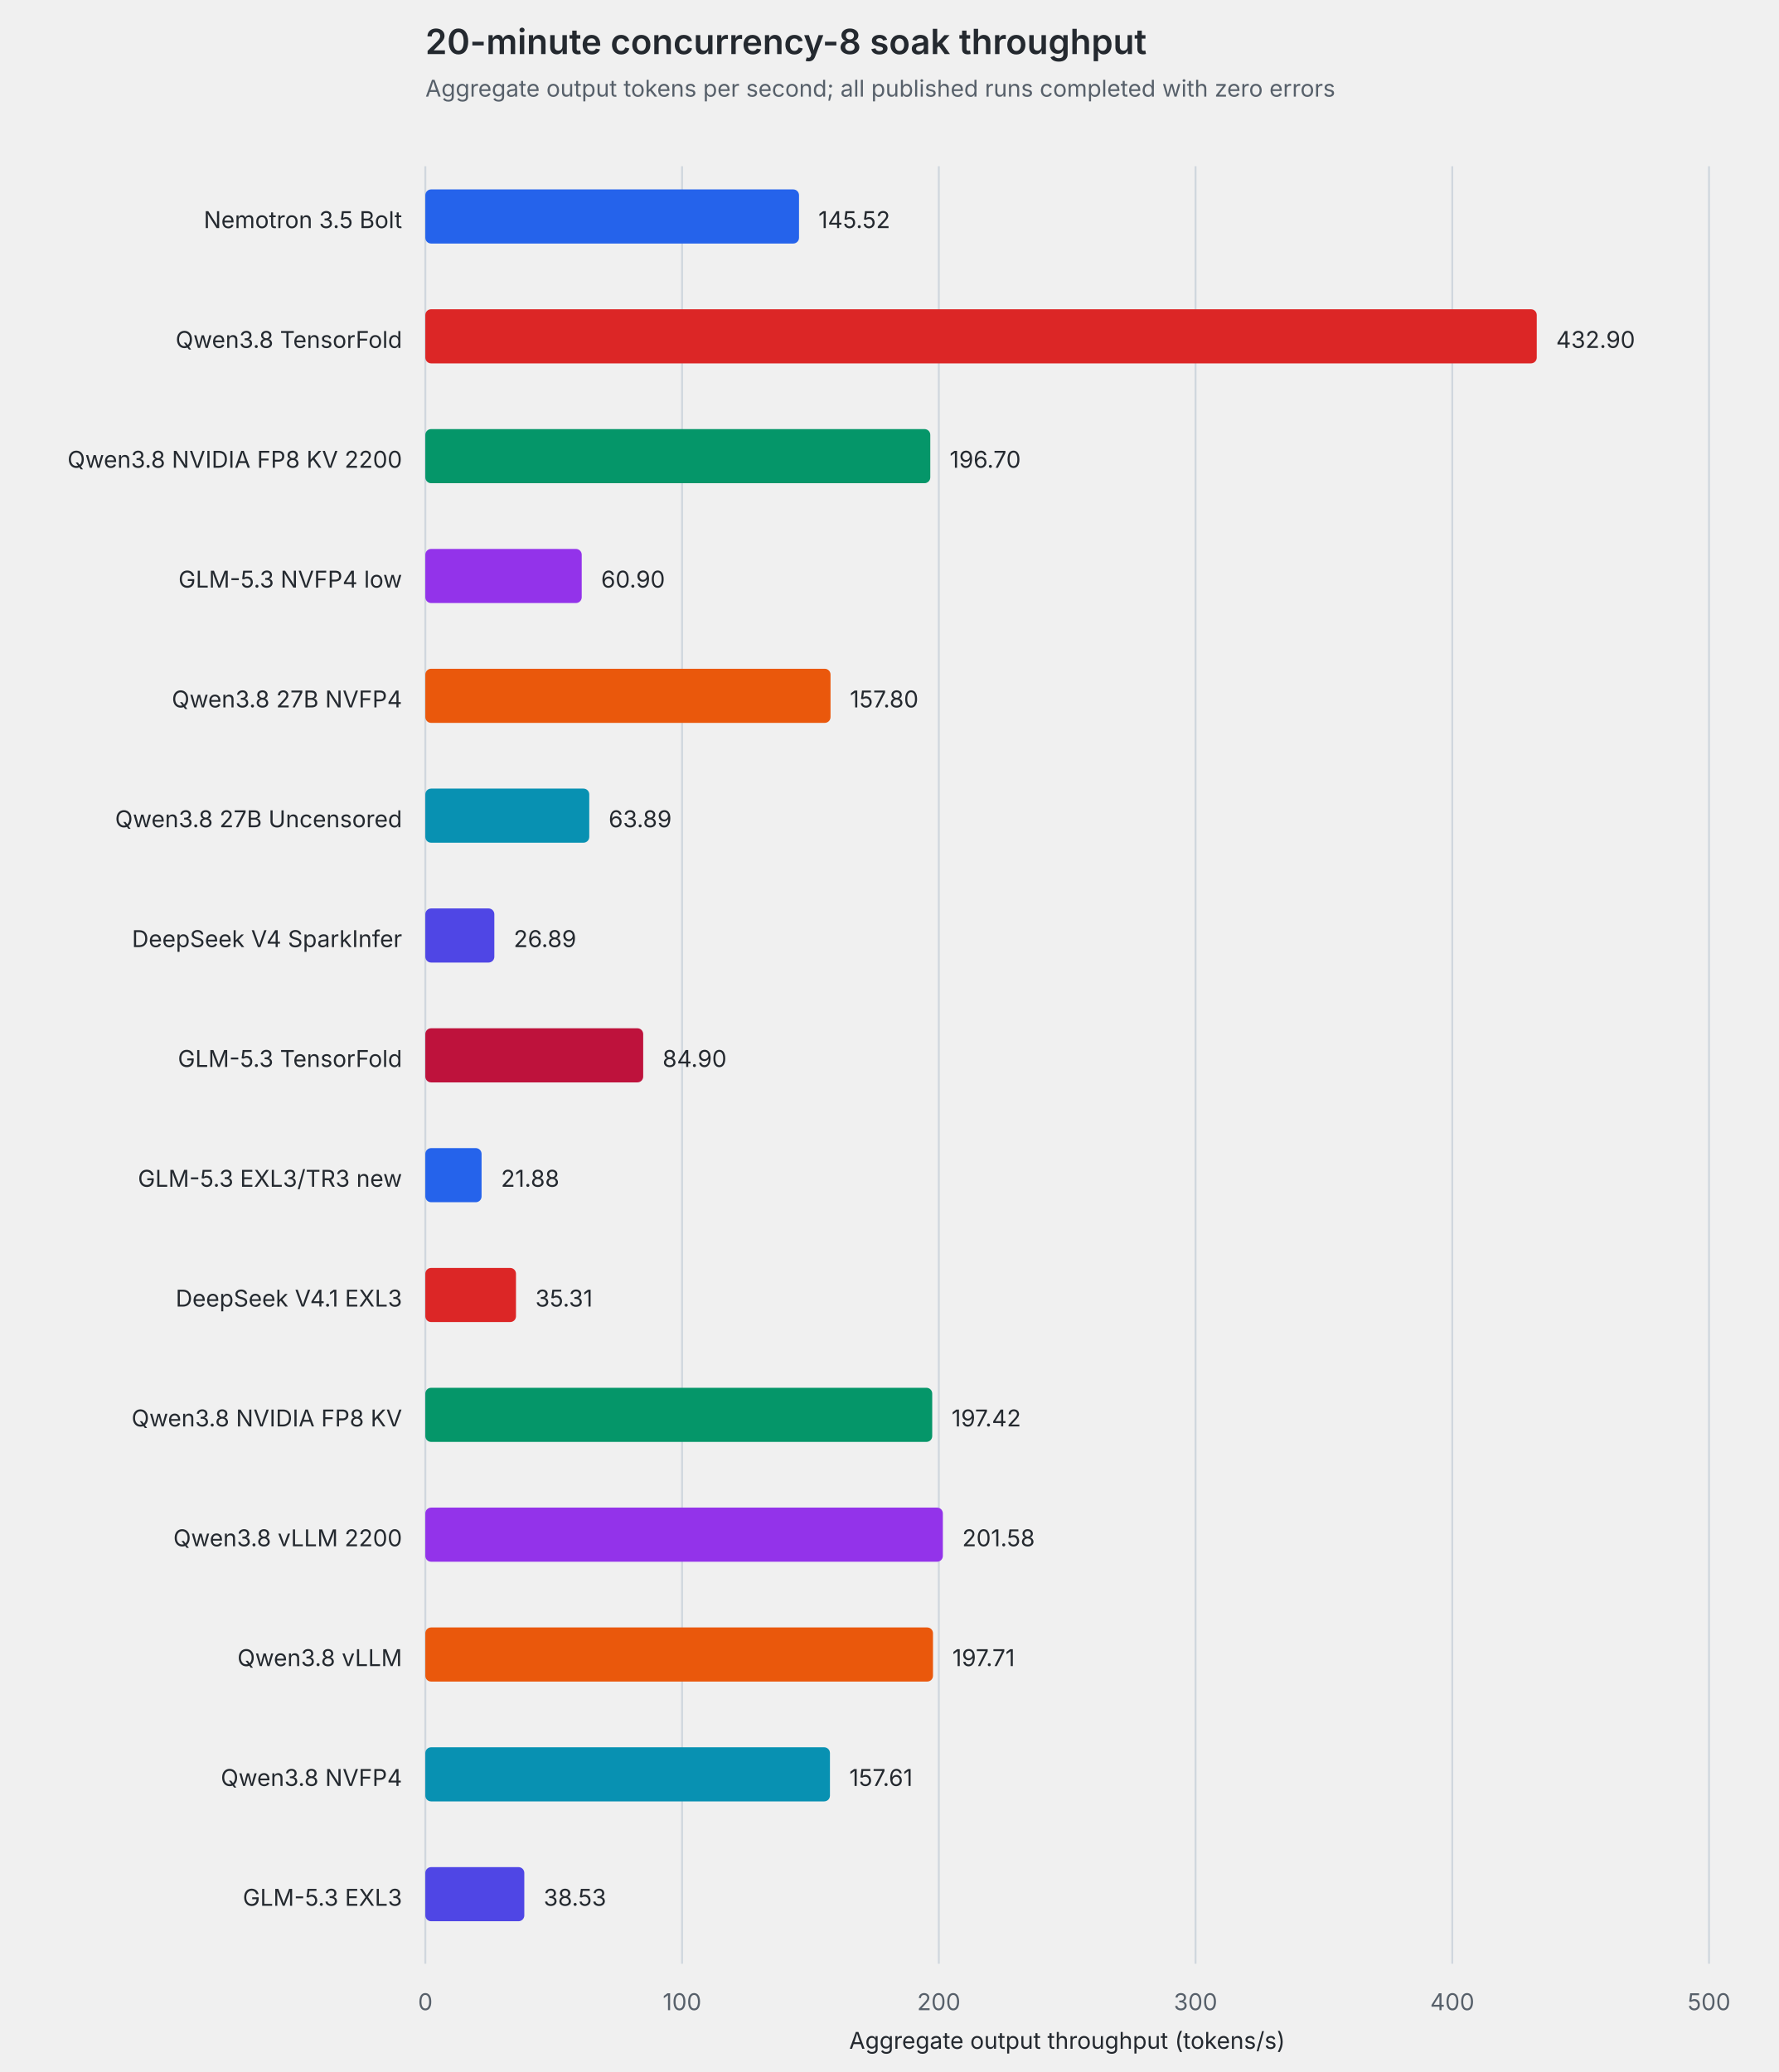
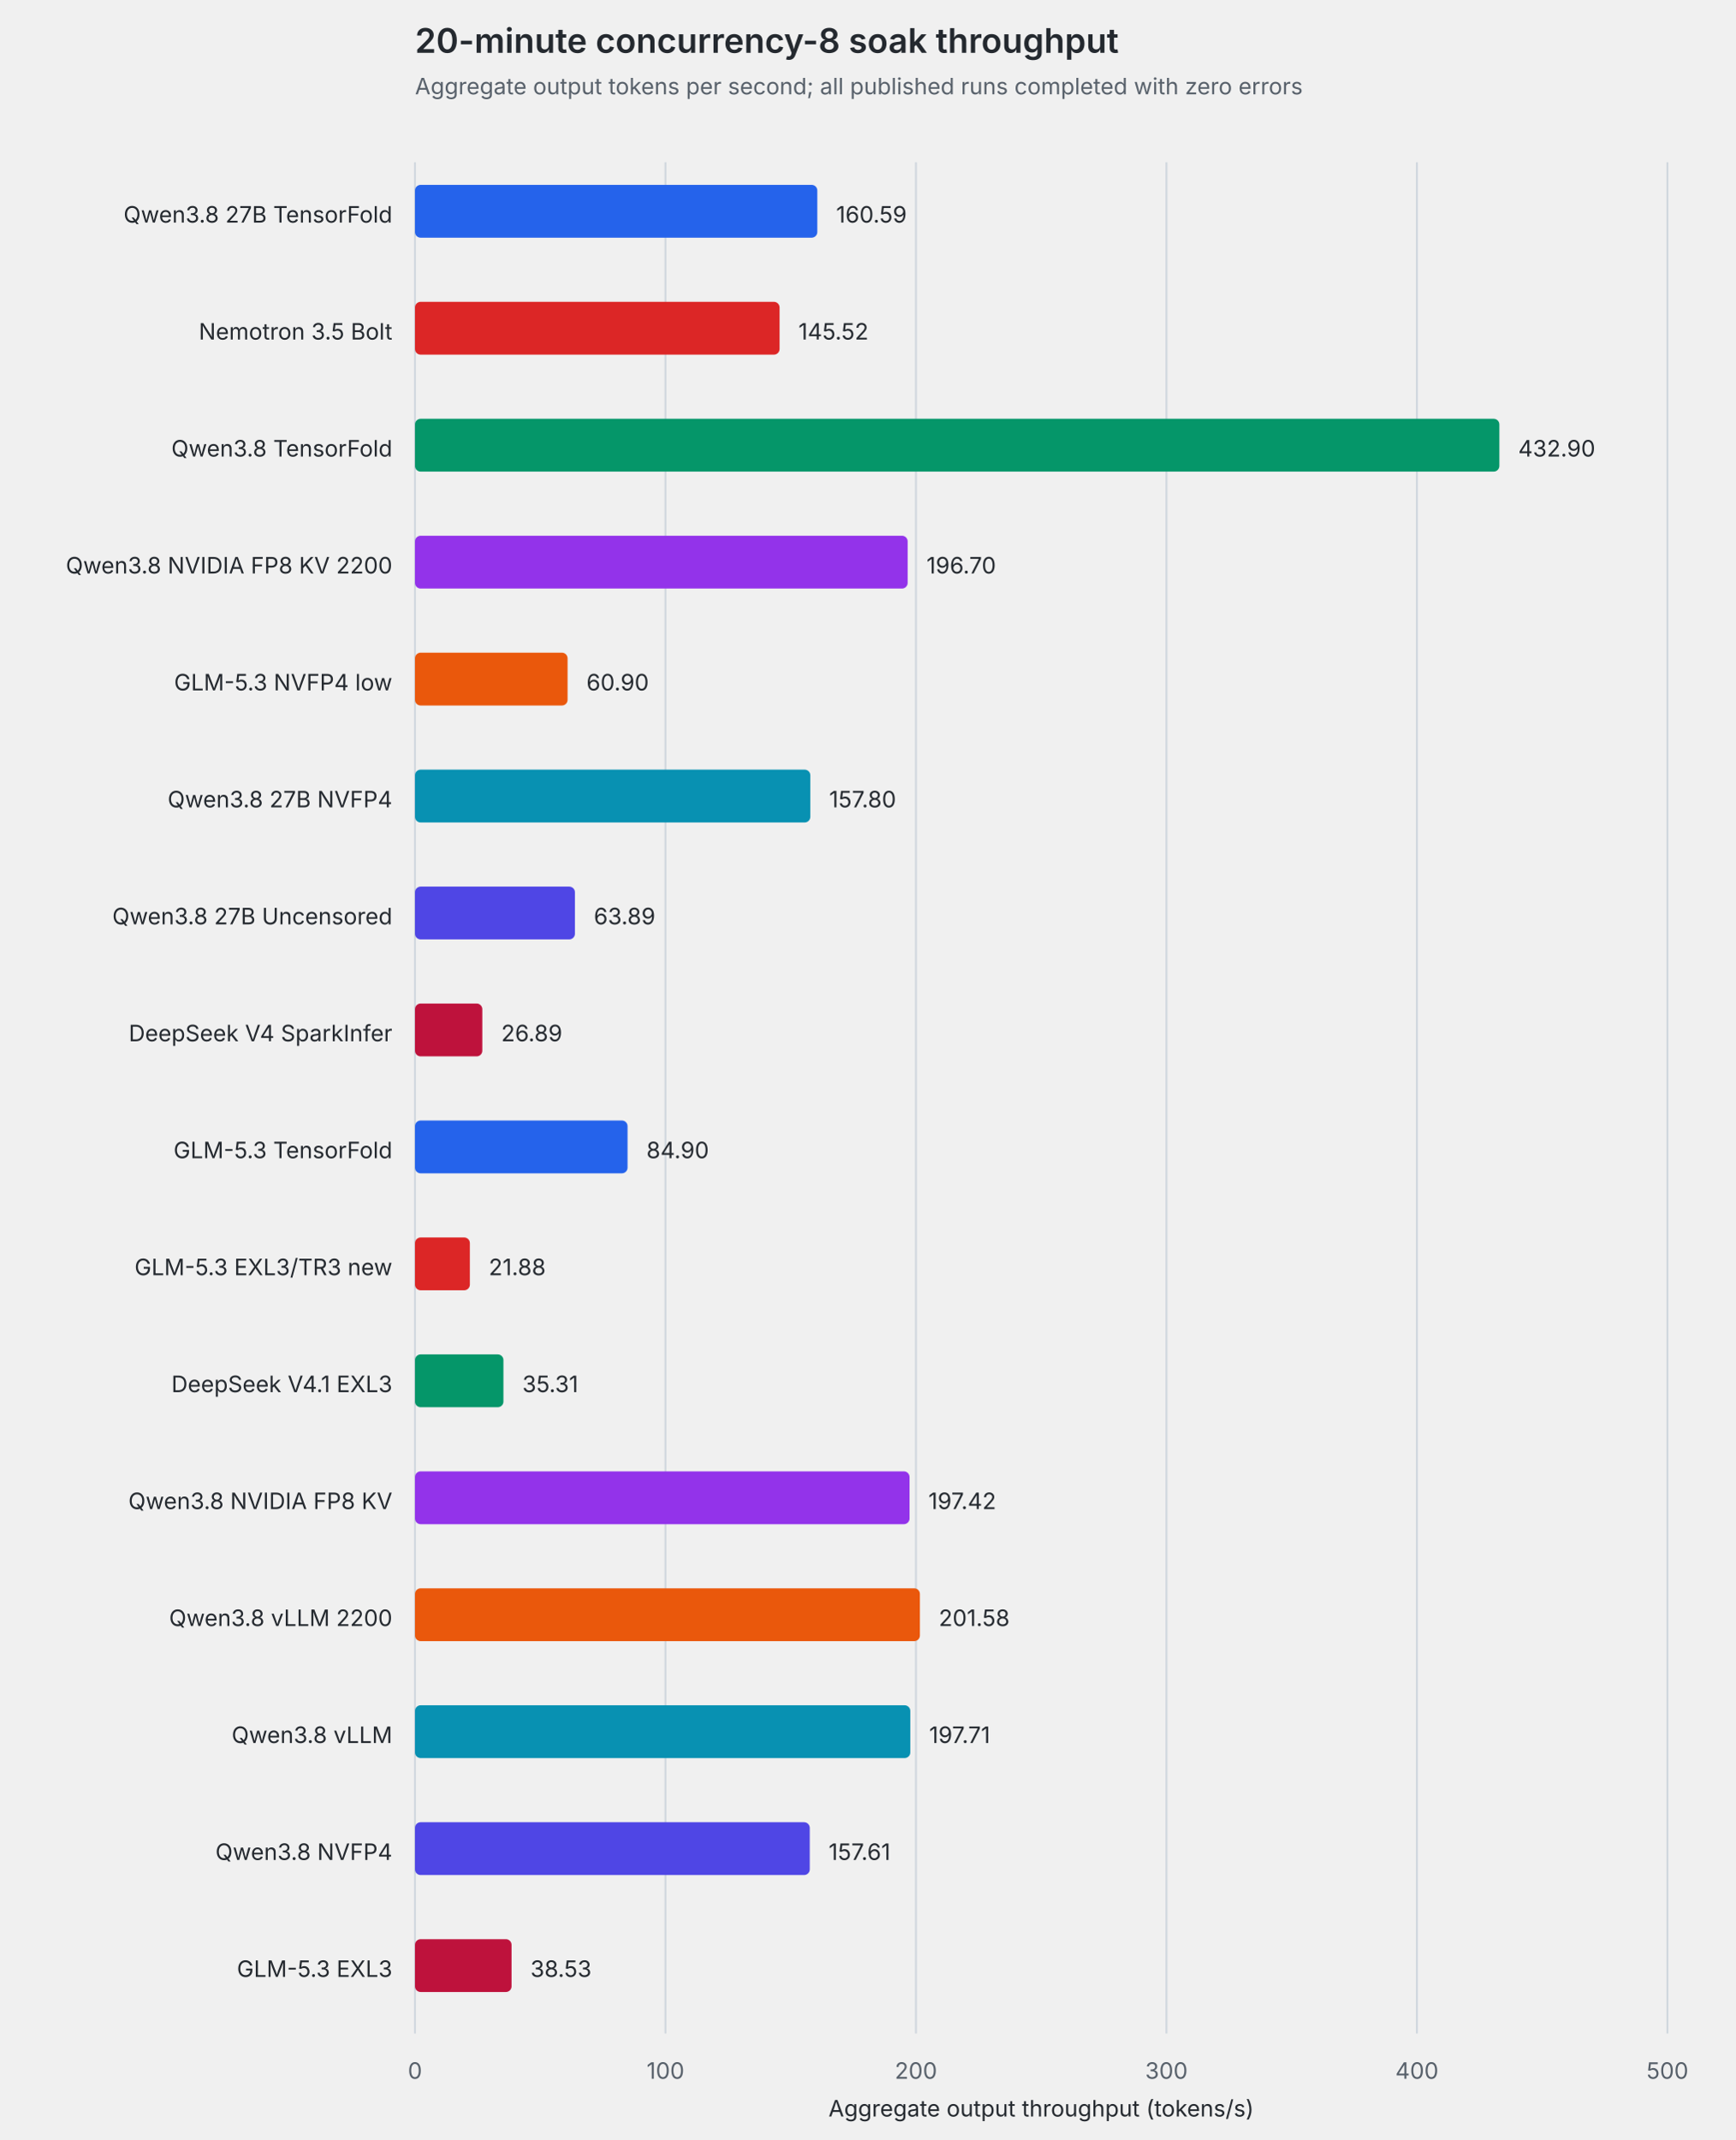
- <svg xmlns="http://www.w3.org/2000/svg" width="920" height="1072" viewBox="0 0 920 1072" role="img" aria-labelledby="title desc">
+ <svg xmlns="http://www.w3.org/2000/svg" width="920" height="1134" viewBox="0 0 920 1134" role="img" aria-labelledby="title desc">
  <style>
    :root { color-scheme: light dark; }
    text { font-family: ui-sans-serif, system-ui, -apple-system, BlinkMacSystemFont, "Segoe UI", sans-serif; fill: #24292f; font-size: 12px; }
    .title { font-size: 18px; font-weight: 600; }
    .subtitle, .tick { fill: #57606a; }
    .grid { stroke: #d0d7de; stroke-width: 1; }
    .axis { stroke: #8c959f; stroke-width: 1; }
    .series { fill: none; stroke-width: 3; stroke-linejoin: round; stroke-linecap: round; }
    .marker { stroke: #ffffff; stroke-width: 2; }
    @media (prefers-color-scheme: dark) {
      text { fill: #f0f6fc; }
      .subtitle, .tick { fill: #8c959f; }
      .grid { stroke: #30363d; }
      .axis { stroke: #6e7681; }
      .marker { stroke: #0d1117; }
    }
  </style>
  <text class="title" x="220" y="28">20-minute concurrency-8 soak throughput</text>
  <text class="subtitle" x="220" y="50">Aggregate output tokens per second; all published runs completed with zero errors</text>
-   <line class="grid" x1="220.0" y1="86" x2="220.0" y2="1016" />
-   <text class="tick" x="220.0" y="1040" text-anchor="middle">0</text>
-   <line class="grid" x1="352.8" y1="86" x2="352.8" y2="1016" />
-   <text class="tick" x="352.8" y="1040" text-anchor="middle">100</text>
-   <line class="grid" x1="485.6" y1="86" x2="485.6" y2="1016" />
-   <text class="tick" x="485.6" y="1040" text-anchor="middle">200</text>
-   <line class="grid" x1="618.4" y1="86" x2="618.4" y2="1016" />
-   <text class="tick" x="618.4" y="1040" text-anchor="middle">300</text>
-   <line class="grid" x1="751.2" y1="86" x2="751.2" y2="1016" />
-   <text class="tick" x="751.2" y="1040" text-anchor="middle">400</text>
-   <line class="grid" x1="884.0" y1="86" x2="884.0" y2="1016" />
-   <text class="tick" x="884.0" y="1040" text-anchor="middle">500</text>
-   <text x="208" y="118" text-anchor="end">Nemotron 3.5 Bolt</text>
-   <rect x="220" y="98" width="193.3" height="28" rx="3" fill="#2563eb" />
-   <text x="423.3" y="118">145.52</text>
-   <text x="208" y="180" text-anchor="end">Qwen3.8 TensorFold</text>
-   <rect x="220" y="160" width="574.9" height="28" rx="3" fill="#dc2626" />
-   <text x="804.9" y="180">432.90</text>
-   <text x="208" y="242" text-anchor="end">Qwen3.8 NVIDIA FP8 KV 2200</text>
-   <rect x="220" y="222" width="261.2" height="28" rx="3" fill="#059669" />
-   <text x="491.2" y="242">196.70</text>
-   <text x="208" y="304" text-anchor="end">GLM-5.3 NVFP4 low</text>
-   <rect x="220" y="284" width="80.9" height="28" rx="3" fill="#9333ea" />
-   <text x="310.9" y="304">60.90</text>
-   <text x="208" y="366" text-anchor="end">Qwen3.8 27B NVFP4</text>
-   <rect x="220" y="346" width="209.6" height="28" rx="3" fill="#ea580c" />
-   <text x="439.6" y="366">157.80</text>
-   <text x="208" y="428" text-anchor="end">Qwen3.8 27B Uncensored</text>
-   <rect x="220" y="408" width="84.8" height="28" rx="3" fill="#0891b2" />
-   <text x="314.8" y="428">63.89</text>
-   <text x="208" y="490" text-anchor="end">DeepSeek V4 SparkInfer</text>
-   <rect x="220" y="470" width="35.7" height="28" rx="3" fill="#4f46e5" />
-   <text x="265.7" y="490">26.89</text>
-   <text x="208" y="552" text-anchor="end">GLM-5.3 TensorFold</text>
-   <rect x="220" y="532" width="112.7" height="28" rx="3" fill="#be123c" />
-   <text x="342.7" y="552">84.90</text>
-   <text x="208" y="614" text-anchor="end">GLM-5.3 EXL3/TR3 new</text>
-   <rect x="220" y="594" width="29.1" height="28" rx="3" fill="#2563eb" />
-   <text x="259.1" y="614">21.88</text>
-   <text x="208" y="676" text-anchor="end">DeepSeek V4.1 EXL3</text>
-   <rect x="220" y="656" width="46.9" height="28" rx="3" fill="#dc2626" />
-   <text x="276.9" y="676">35.31</text>
-   <text x="208" y="738" text-anchor="end">Qwen3.8 NVIDIA FP8 KV</text>
-   <rect x="220" y="718" width="262.2" height="28" rx="3" fill="#059669" />
-   <text x="492.2" y="738">197.42</text>
-   <text x="208" y="800" text-anchor="end">Qwen3.8 vLLM 2200</text>
-   <rect x="220" y="780" width="267.7" height="28" rx="3" fill="#9333ea" />
-   <text x="497.7" y="800">201.58</text>
-   <text x="208" y="862" text-anchor="end">Qwen3.8 vLLM</text>
-   <rect x="220" y="842" width="262.6" height="28" rx="3" fill="#ea580c" />
-   <text x="492.6" y="862">197.71</text>
-   <text x="208" y="924" text-anchor="end">Qwen3.8 NVFP4</text>
-   <rect x="220" y="904" width="209.3" height="28" rx="3" fill="#0891b2" />
-   <text x="439.3" y="924">157.61</text>
-   <text x="208" y="986" text-anchor="end">GLM-5.3 EXL3</text>
-   <rect x="220" y="966" width="51.2" height="28" rx="3" fill="#4f46e5" />
-   <text x="281.2" y="986">38.53</text>
-   <text x="552.0" y="1060" text-anchor="middle">Aggregate output throughput (tokens/s)</text>
+   <line class="grid" x1="220.0" y1="86" x2="220.0" y2="1078" />
+   <text class="tick" x="220.0" y="1102" text-anchor="middle">0</text>
+   <line class="grid" x1="352.8" y1="86" x2="352.8" y2="1078" />
+   <text class="tick" x="352.8" y="1102" text-anchor="middle">100</text>
+   <line class="grid" x1="485.6" y1="86" x2="485.6" y2="1078" />
+   <text class="tick" x="485.6" y="1102" text-anchor="middle">200</text>
+   <line class="grid" x1="618.4" y1="86" x2="618.4" y2="1078" />
+   <text class="tick" x="618.4" y="1102" text-anchor="middle">300</text>
+   <line class="grid" x1="751.2" y1="86" x2="751.2" y2="1078" />
+   <text class="tick" x="751.2" y="1102" text-anchor="middle">400</text>
+   <line class="grid" x1="884.0" y1="86" x2="884.0" y2="1078" />
+   <text class="tick" x="884.0" y="1102" text-anchor="middle">500</text>
+   <text x="208" y="118" text-anchor="end">Qwen3.8 27B TensorFold</text>
+   <rect x="220" y="98" width="213.3" height="28" rx="3" fill="#2563eb" />
+   <text x="443.3" y="118">160.59</text>
+   <text x="208" y="180" text-anchor="end">Nemotron 3.5 Bolt</text>
+   <rect x="220" y="160" width="193.3" height="28" rx="3" fill="#dc2626" />
+   <text x="423.3" y="180">145.52</text>
+   <text x="208" y="242" text-anchor="end">Qwen3.8 TensorFold</text>
+   <rect x="220" y="222" width="574.9" height="28" rx="3" fill="#059669" />
+   <text x="804.9" y="242">432.90</text>
+   <text x="208" y="304" text-anchor="end">Qwen3.8 NVIDIA FP8 KV 2200</text>
+   <rect x="220" y="284" width="261.2" height="28" rx="3" fill="#9333ea" />
+   <text x="491.2" y="304">196.70</text>
+   <text x="208" y="366" text-anchor="end">GLM-5.3 NVFP4 low</text>
+   <rect x="220" y="346" width="80.9" height="28" rx="3" fill="#ea580c" />
+   <text x="310.9" y="366">60.90</text>
+   <text x="208" y="428" text-anchor="end">Qwen3.8 27B NVFP4</text>
+   <rect x="220" y="408" width="209.6" height="28" rx="3" fill="#0891b2" />
+   <text x="439.6" y="428">157.80</text>
+   <text x="208" y="490" text-anchor="end">Qwen3.8 27B Uncensored</text>
+   <rect x="220" y="470" width="84.8" height="28" rx="3" fill="#4f46e5" />
+   <text x="314.8" y="490">63.89</text>
+   <text x="208" y="552" text-anchor="end">DeepSeek V4 SparkInfer</text>
+   <rect x="220" y="532" width="35.7" height="28" rx="3" fill="#be123c" />
+   <text x="265.7" y="552">26.89</text>
+   <text x="208" y="614" text-anchor="end">GLM-5.3 TensorFold</text>
+   <rect x="220" y="594" width="112.7" height="28" rx="3" fill="#2563eb" />
+   <text x="342.7" y="614">84.90</text>
+   <text x="208" y="676" text-anchor="end">GLM-5.3 EXL3/TR3 new</text>
+   <rect x="220" y="656" width="29.1" height="28" rx="3" fill="#dc2626" />
+   <text x="259.1" y="676">21.88</text>
+   <text x="208" y="738" text-anchor="end">DeepSeek V4.1 EXL3</text>
+   <rect x="220" y="718" width="46.9" height="28" rx="3" fill="#059669" />
+   <text x="276.9" y="738">35.31</text>
+   <text x="208" y="800" text-anchor="end">Qwen3.8 NVIDIA FP8 KV</text>
+   <rect x="220" y="780" width="262.2" height="28" rx="3" fill="#9333ea" />
+   <text x="492.2" y="800">197.42</text>
+   <text x="208" y="862" text-anchor="end">Qwen3.8 vLLM 2200</text>
+   <rect x="220" y="842" width="267.7" height="28" rx="3" fill="#ea580c" />
+   <text x="497.7" y="862">201.58</text>
+   <text x="208" y="924" text-anchor="end">Qwen3.8 vLLM</text>
+   <rect x="220" y="904" width="262.6" height="28" rx="3" fill="#0891b2" />
+   <text x="492.6" y="924">197.71</text>
+   <text x="208" y="986" text-anchor="end">Qwen3.8 NVFP4</text>
+   <rect x="220" y="966" width="209.3" height="28" rx="3" fill="#4f46e5" />
+   <text x="439.3" y="986">157.61</text>
+   <text x="208" y="1048" text-anchor="end">GLM-5.3 EXL3</text>
+   <rect x="220" y="1028" width="51.2" height="28" rx="3" fill="#be123c" />
+   <text x="281.2" y="1048">38.53</text>
+   <text x="552.0" y="1122" text-anchor="middle">Aggregate output throughput (tokens/s)</text>
</svg>
